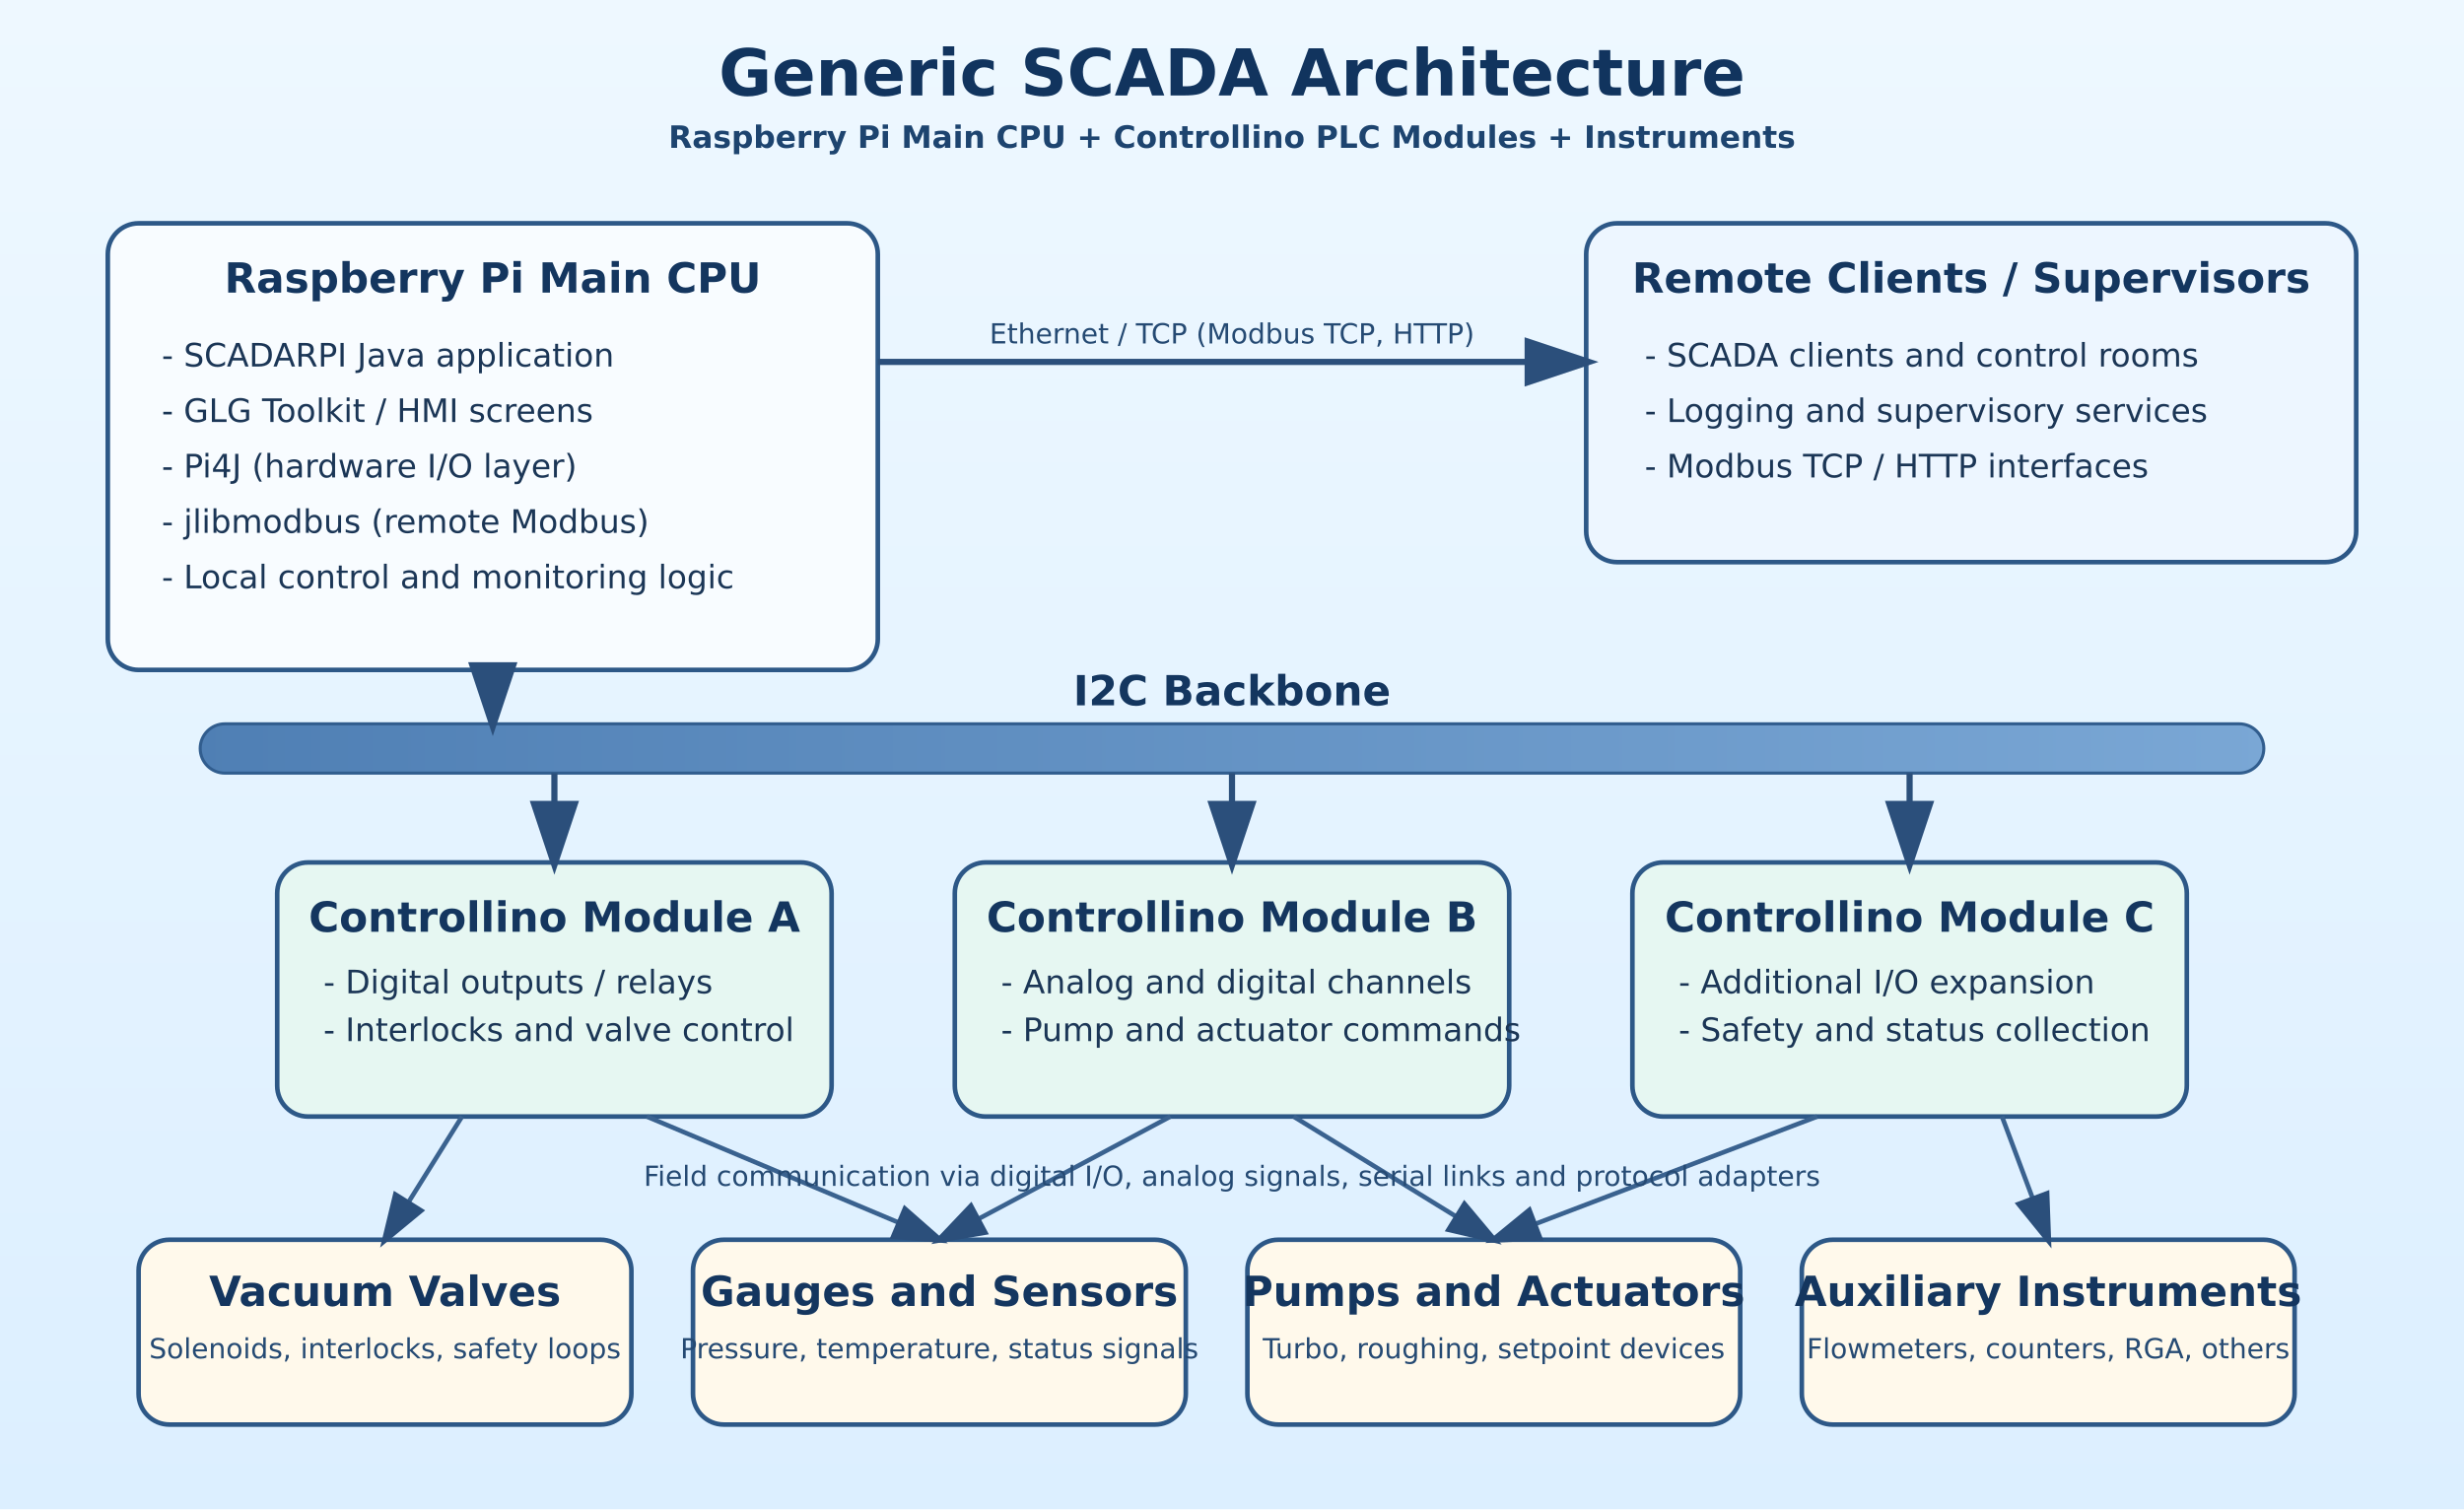
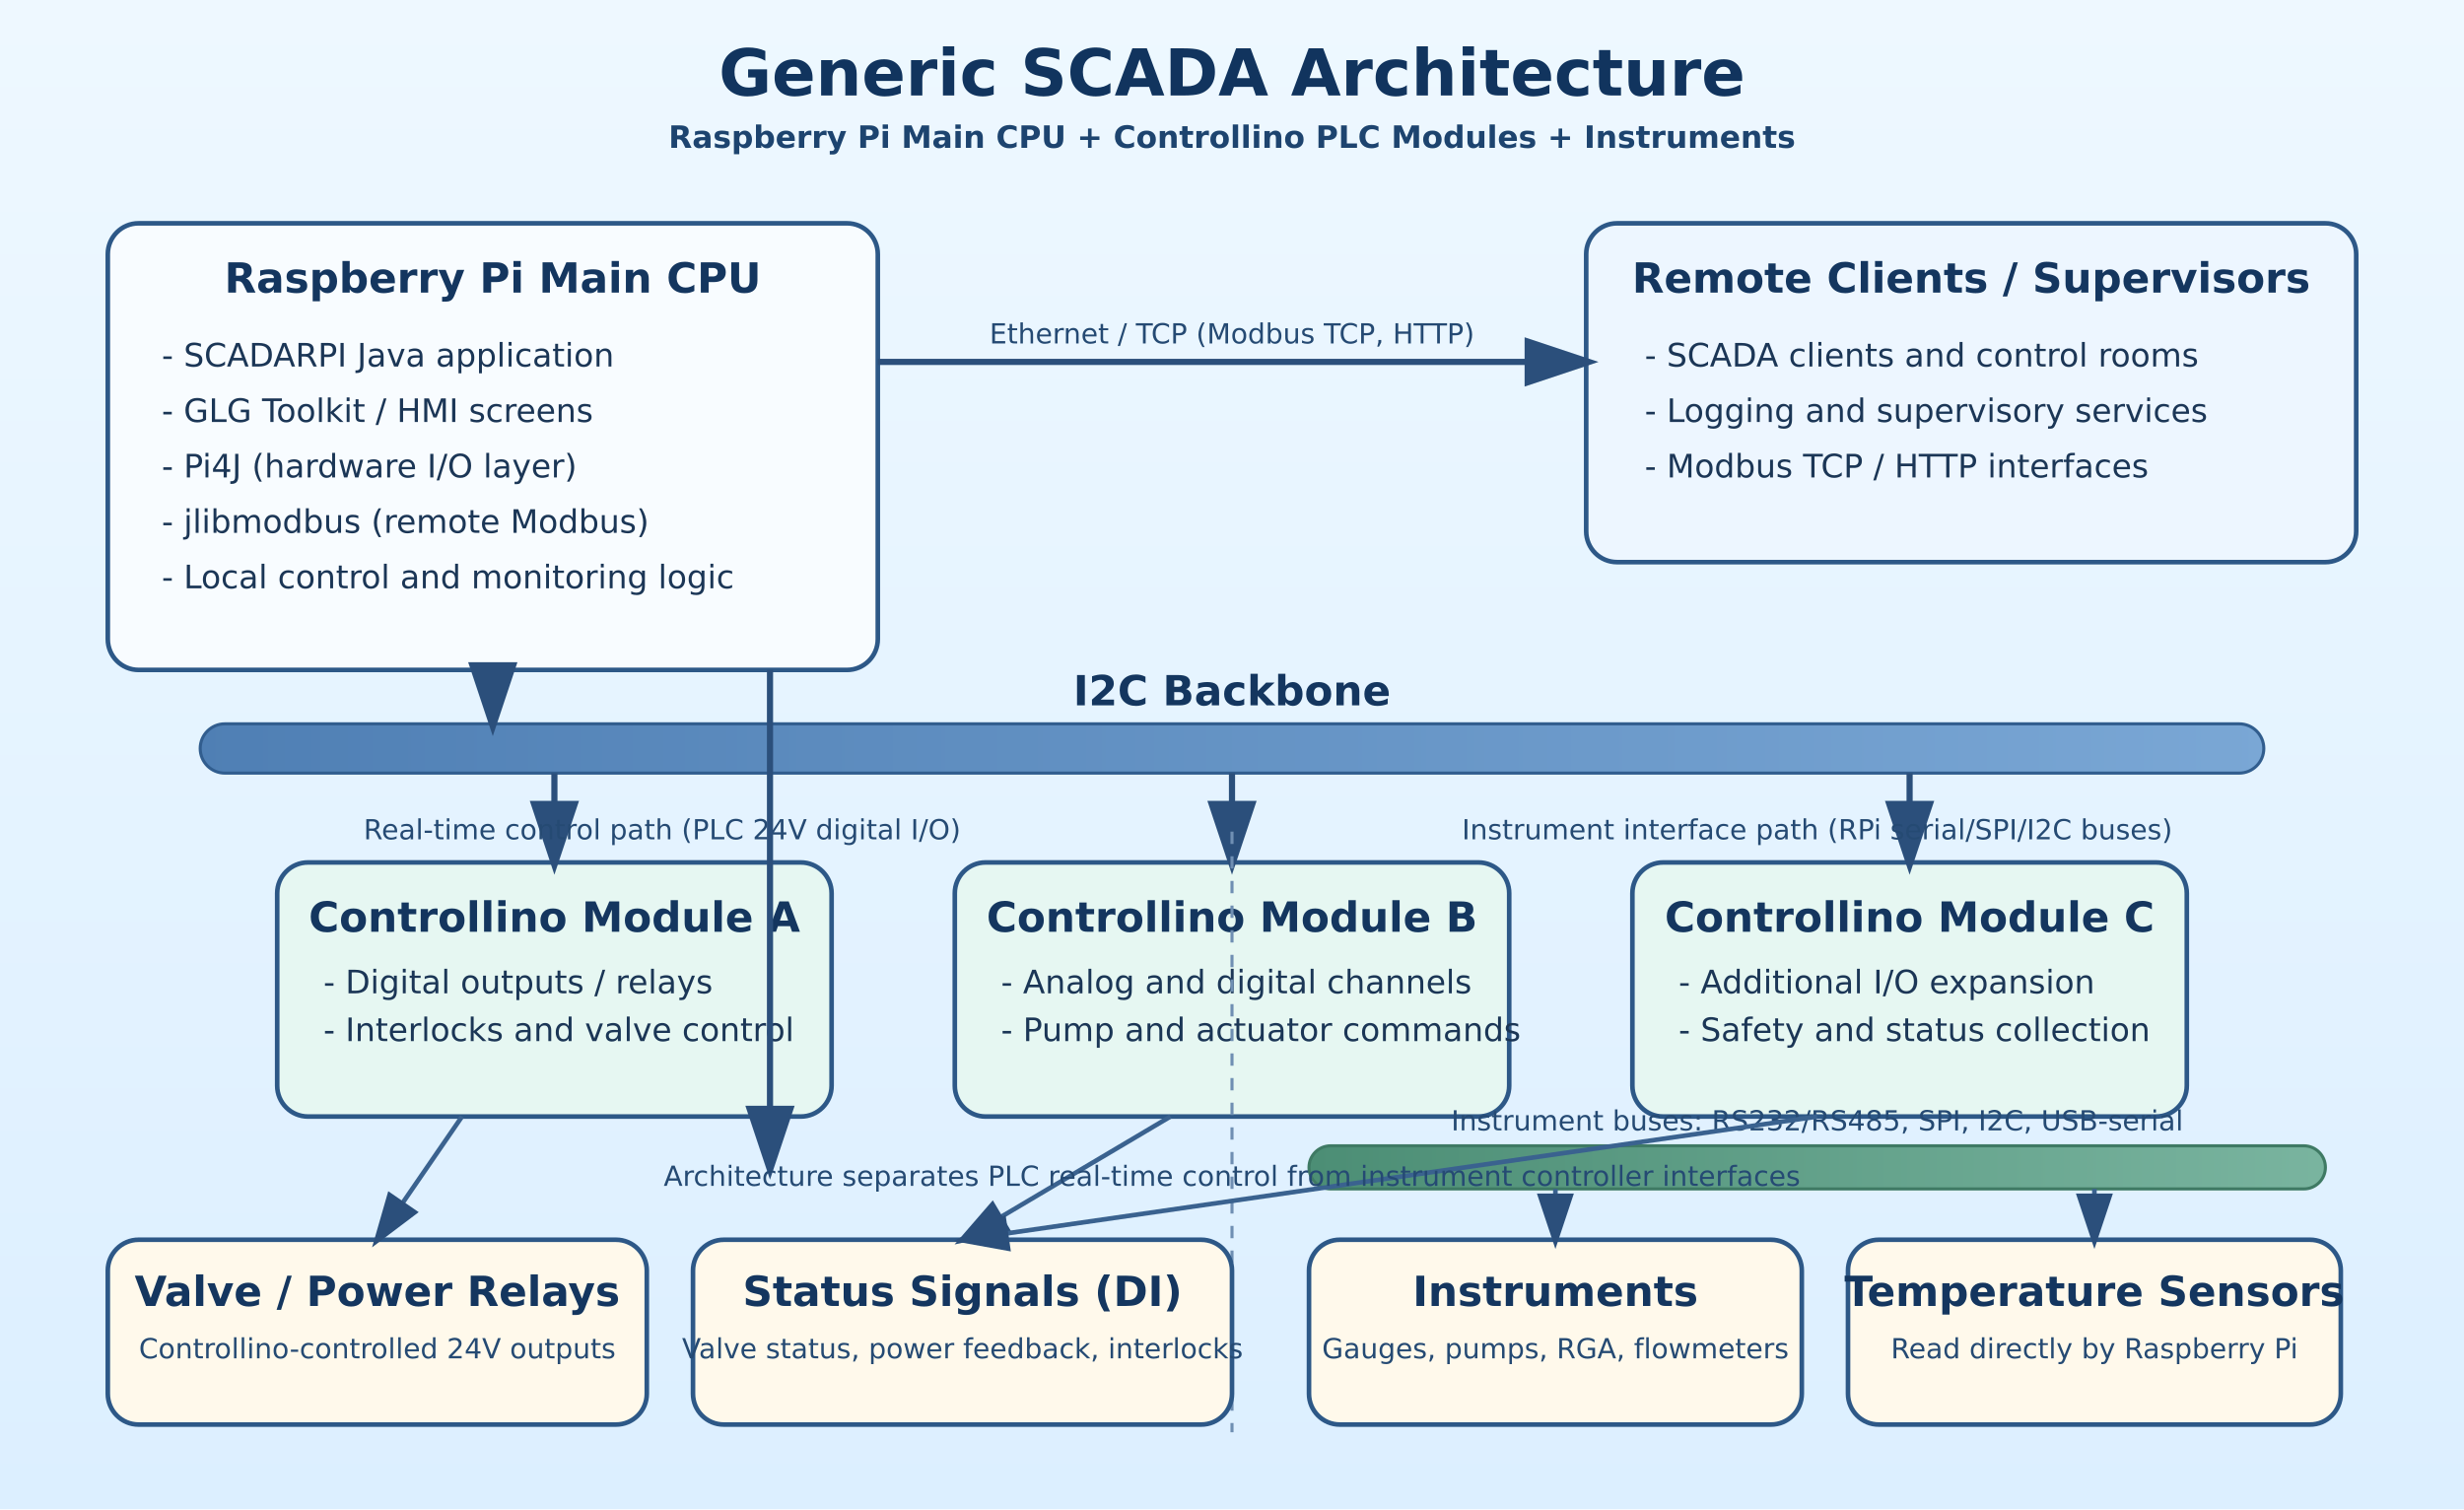
<svg xmlns="http://www.w3.org/2000/svg" width="1600" height="980" viewBox="0 0 1600 980">
  <defs>
    <linearGradient id="bg" x1="0" y1="0" x2="0" y2="1">
      <stop offset="0%" stop-color="#eef8ff" />
      <stop offset="100%" stop-color="#dcefff" />
    </linearGradient>
    <linearGradient id="busGrad" x1="0" y1="0" x2="1" y2="0">
      <stop offset="0%" stop-color="#4f7fb4" />
      <stop offset="100%" stop-color="#7aa7d5" />
+     </linearGradient>
+     <linearGradient id="ifaceGrad" x1="0" y1="0" x2="1" y2="0">
+       <stop offset="0%" stop-color="#4c8e75" />
+       <stop offset="100%" stop-color="#79b49f" />
    </linearGradient>
    <marker id="arrow" markerWidth="12" markerHeight="8" refX="10" refY="4" orient="auto">
      <polygon points="0,0 12,4 0,8" fill="#2b4f7b" />
    </marker>
    <style>
      .title { font: 700 42px "DejaVu Sans", Arial, sans-serif; fill: #11345e; }
      .subtitle { font: 600 20px "DejaVu Sans", Arial, sans-serif; fill: #1d446f; }
      .heading { font: 700 27px "DejaVu Sans", Arial, sans-serif; fill: #14365f; }
      .text { font: 500 21px "DejaVu Sans", Arial, sans-serif; fill: #1b3656; }
      .small { font: 500 18px "DejaVu Sans", Arial, sans-serif; fill: #254a73; }
      .block { stroke: #2d5887; stroke-width: 3; rx: 20; ry: 20; }
      .pi { fill: #f8fcff; }
      .remote { fill: #edf6ff; }
      .module { fill: #e6f7f2; }
      .instrument { fill: #fff9eb; }
      .line { stroke: #2b4f7b; stroke-width: 4; fill: none; marker-end: url(#arrow); }
      .branch { stroke: #3a628f; stroke-width: 3; fill: none; marker-end: url(#arrow); }
+       .sepline { stroke: #6f8fb3; stroke-width: 2; stroke-dasharray: 8 8; fill: none; }
    </style>
  </defs>
  <rect x="0" y="0" width="1600" height="980" fill="url(#bg)" />
  <text class="title" x="800" y="62" text-anchor="middle">Generic SCADA Architecture</text>
  <text class="subtitle" x="800" y="96" text-anchor="middle">Raspberry Pi Main CPU + Controllino PLC Modules + Instruments</text>
  <rect class="block pi" x="70" y="145" width="500" height="290" />
  <text class="heading" x="320" y="190" text-anchor="middle">Raspberry Pi Main CPU</text>
  <text class="text" x="105" y="238">- SCADARPI Java application</text>
  <text class="text" x="105" y="274">- GLG Toolkit / HMI screens</text>
  <text class="text" x="105" y="310">- Pi4J (hardware I/O layer)</text>
  <text class="text" x="105" y="346">- jlibmodbus (remote Modbus)</text>
  <text class="text" x="105" y="382">- Local control and monitoring logic</text>
  <rect class="block remote" x="1030" y="145" width="500" height="220" />
  <text class="heading" x="1280" y="190" text-anchor="middle">Remote Clients / Supervisors</text>
  <text class="text" x="1068" y="238">- SCADA clients and control rooms</text>
  <text class="text" x="1068" y="274">- Logging and supervisory services</text>
  <text class="text" x="1068" y="310">- Modbus TCP / HTTP interfaces</text>
  <rect x="130" y="470" width="1340" height="32" rx="16" ry="16" fill="url(#busGrad)" stroke="#315d8e" stroke-width="2" />
  <text class="heading" x="800" y="458" text-anchor="middle">I2C Backbone</text>
  <path class="line" d="M570,235 L1030,235" />
  <text class="small" x="800" y="223" text-anchor="middle">Ethernet / TCP (Modbus TCP, HTTP)</text>
  <path class="line" d="M320,435 L320,470" />
  <rect class="block module" x="180" y="560" width="360" height="165" />
  <text class="heading" x="360" y="605" text-anchor="middle">Controllino Module A</text>
  <text class="text" x="210" y="645">- Digital outputs / relays</text>
  <text class="text" x="210" y="676">- Interlocks and valve control</text>
  <rect class="block module" x="620" y="560" width="360" height="165" />
  <text class="heading" x="800" y="605" text-anchor="middle">Controllino Module B</text>
  <text class="text" x="650" y="645">- Analog and digital channels</text>
  <text class="text" x="650" y="676">- Pump and actuator commands</text>
  <rect class="block module" x="1060" y="560" width="360" height="165" />
  <text class="heading" x="1240" y="605" text-anchor="middle">Controllino Module C</text>
  <text class="text" x="1090" y="645">- Additional I/O expansion</text>
  <text class="text" x="1090" y="676">- Safety and status collection</text>
  <path class="line" d="M360,502 L360,560" />
  <path class="line" d="M800,502 L800,560" />
  <path class="line" d="M1240,502 L1240,560" />
-   <rect class="block instrument" x="90" y="805" width="320" height="120" />
-   <text class="heading" x="250" y="848" text-anchor="middle">Vacuum Valves</text>
-   <text class="small" x="250" y="882" text-anchor="middle">Solenoids, interlocks, safety loops</text>
-   <rect class="block instrument" x="450" y="805" width="320" height="120" />
-   <text class="heading" x="610" y="848" text-anchor="middle">Gauges and Sensors</text>
-   <text class="small" x="610" y="882" text-anchor="middle">Pressure, temperature, status signals</text>
-   <rect class="block instrument" x="810" y="805" width="320" height="120" />
-   <text class="heading" x="970" y="848" text-anchor="middle">Pumps and Actuators</text>
-   <text class="small" x="970" y="882" text-anchor="middle">Turbo, roughing, setpoint devices</text>
-   <rect class="block instrument" x="1170" y="805" width="320" height="120" />
-   <text class="heading" x="1330" y="848" text-anchor="middle">Auxiliary Instruments</text>
-   <text class="small" x="1330" y="882" text-anchor="middle">Flowmeters, counters, RGA, others</text>
-   <path class="branch" d="M300,725 L250,805" />
-   <path class="branch" d="M420,725 L610,805" />
-   <path class="branch" d="M760,725 L610,805" />
-   <path class="branch" d="M840,725 L970,805" />
-   <path class="branch" d="M1180,725 L970,805" />
-   <path class="branch" d="M1300,725 L1330,805" />
-   <text class="small" x="800" y="770" text-anchor="middle">Field communication via digital I/O, analog signals, serial links and protocol adapters</text>
+   <line class="sepline" x1="800" y1="540" x2="800" y2="930" />
+   <text class="small" x="430" y="545" text-anchor="middle">Real-time control path (PLC 24V digital I/O)</text>
+   <text class="small" x="1180" y="545" text-anchor="middle">Instrument interface path (RPi serial/SPI/I2C buses)</text>
+   <rect x="850" y="744" width="660" height="28" rx="14" ry="14" fill="url(#ifaceGrad)" stroke="#3f7a64" stroke-width="2" />
+   <text class="small" x="1180" y="734" text-anchor="middle">Instrument buses: RS232/RS485, SPI, I2C, USB-serial</text>
+   <path class="line" d="M500,435 L500,758" />
+   <rect class="block instrument" x="70" y="805" width="350" height="120" />
+   <text class="heading" x="245" y="848" text-anchor="middle">Valve / Power Relays</text>
+   <text class="small" x="245" y="882" text-anchor="middle">Controllino-controlled 24V outputs</text>
+   <rect class="block instrument" x="450" y="805" width="350" height="120" />
+   <text class="heading" x="625" y="848" text-anchor="middle">Status Signals (DI)</text>
+   <text class="small" x="625" y="882" text-anchor="middle">Valve status, power feedback, interlocks</text>
+   <rect class="block instrument" x="850" y="805" width="320" height="120" />
+   <text class="heading" x="1010" y="848" text-anchor="middle">Instruments</text>
+   <text class="small" x="1010" y="882" text-anchor="middle">Gauges, pumps, RGA, flowmeters</text>
+   <rect class="block instrument" x="1200" y="805" width="320" height="120" />
+   <text class="heading" x="1360" y="848" text-anchor="middle">Temperature Sensors</text>
+   <text class="small" x="1360" y="882" text-anchor="middle">Read directly by Raspberry Pi</text>
+   <path class="branch" d="M300,725 L245,805" />
+   <path class="branch" d="M760,725 L625,805" />
+   <path class="branch" d="M1180,725 L625,805" />
+   <path class="branch" d="M1010,772 L1010,805" />
+   <path class="branch" d="M1360,772 L1360,805" />
+   <text class="small" x="800" y="770" text-anchor="middle">Architecture separates PLC real-time control from instrument controller interfaces</text>
</svg>
